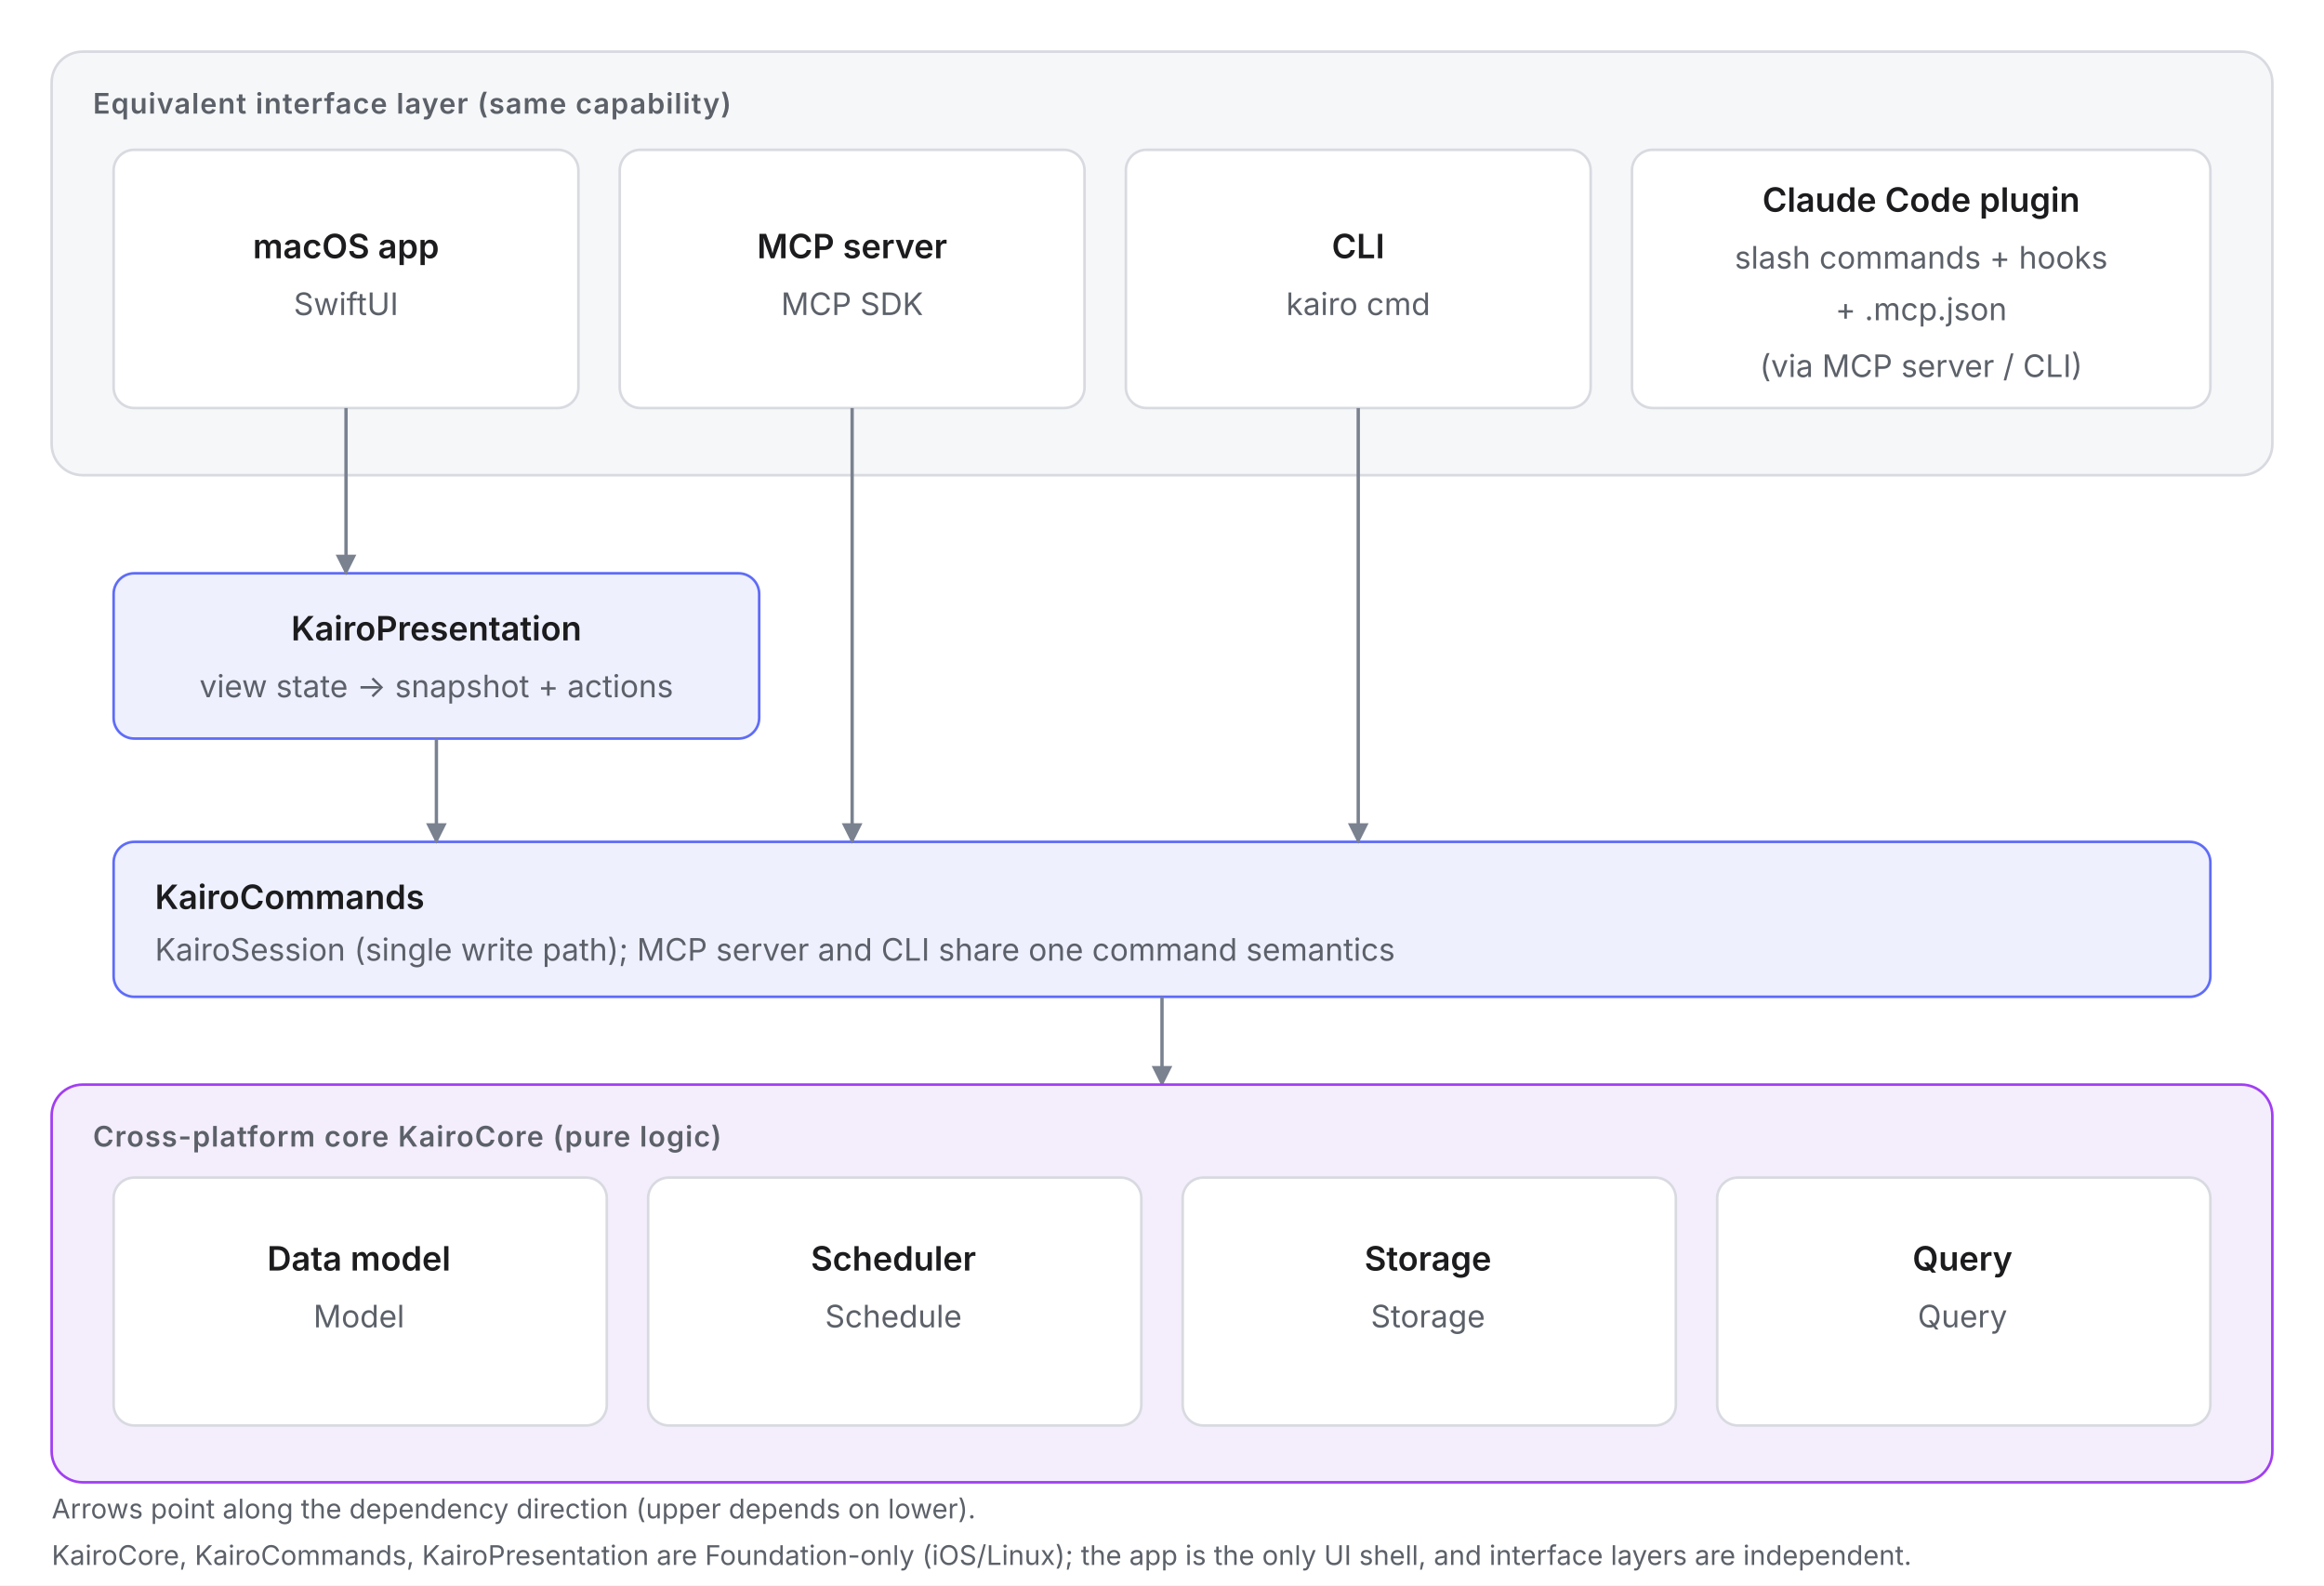
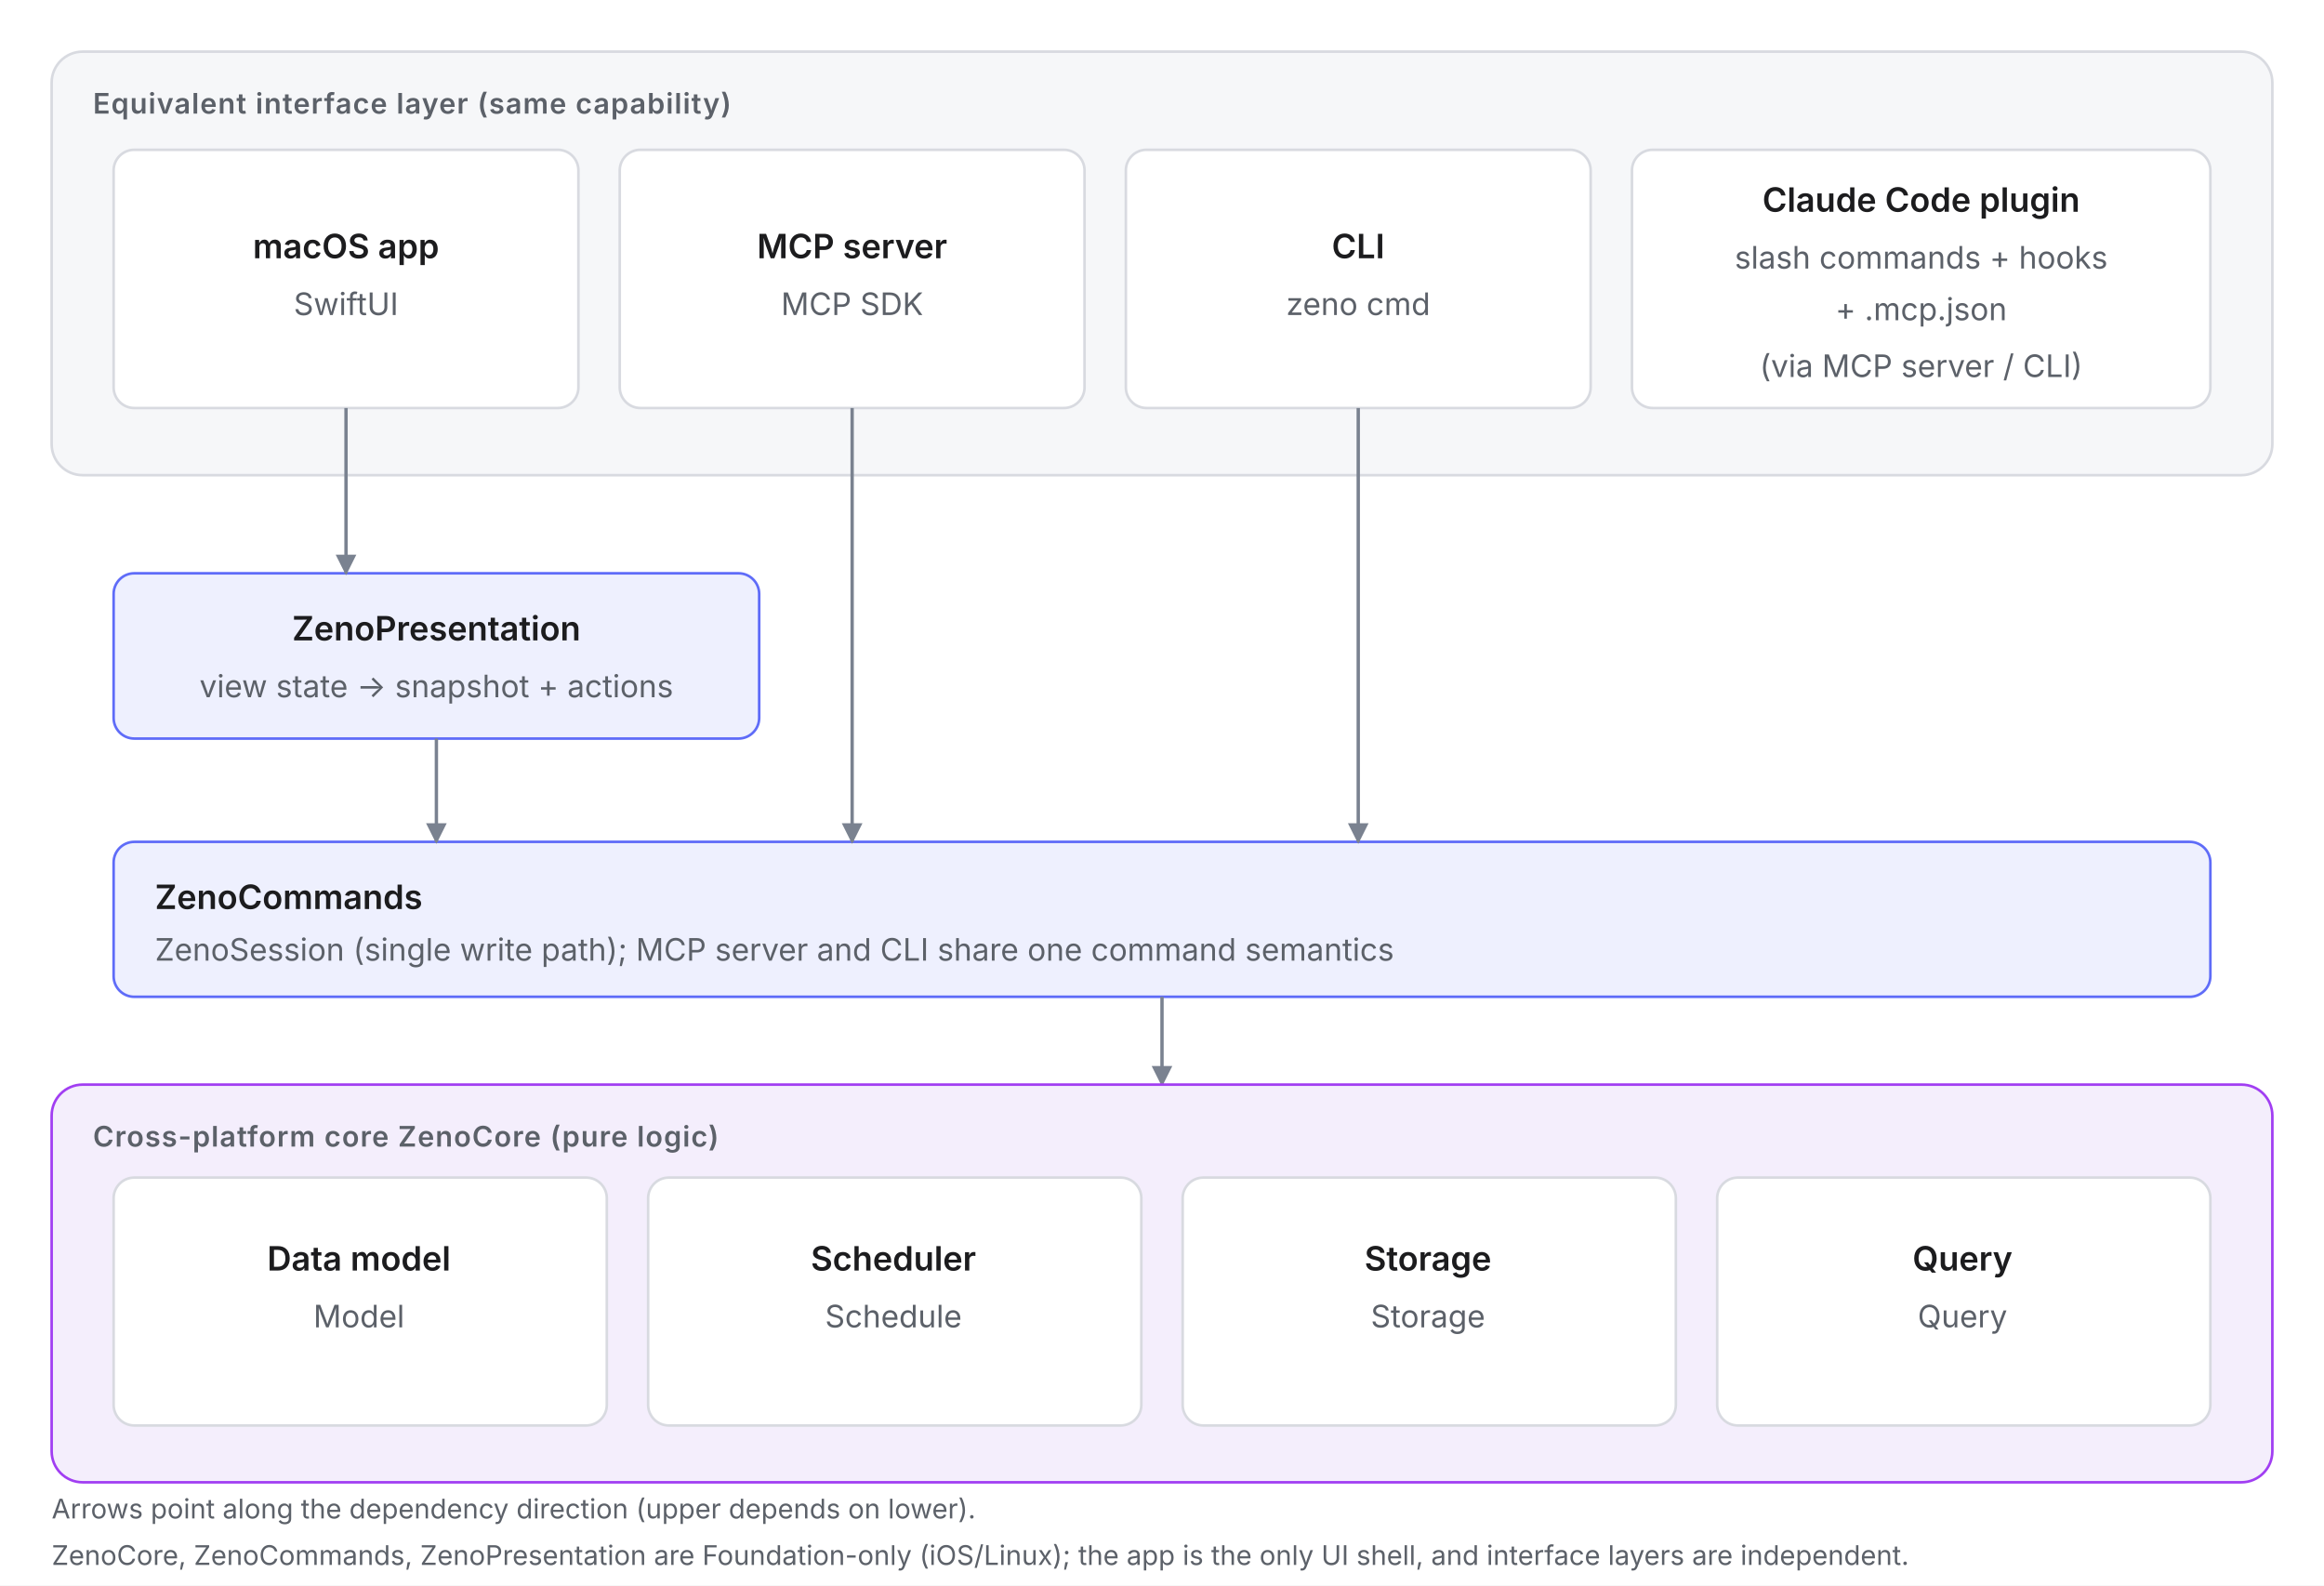
- <svg xmlns="http://www.w3.org/2000/svg" viewBox="0 0 900 614" width="900" height="614" role="img" aria-labelledby="kairo-fig-title kairo-fig-desc">
+ <svg xmlns="http://www.w3.org/2000/svg" viewBox="0 0 900 614" width="900" height="614" role="img" aria-labelledby="zeno-fig-title zeno-fig-desc">
  <style>
    .canvas { fill: #FFFFFF; }
    .panel { fill: #FFFFFF; stroke: #D8DAE0; stroke-width: 1; }
    .soft { fill: #F6F7F9; stroke: #D8DAE0; stroke-width: 1; }
    .accent { fill: #EEF0FE; stroke: #5F6CF8; stroke-width: 1; }
    .core { fill: #F4EEFC; stroke: #A13EF2; stroke-width: 1; }
    .line { stroke: #7A8290; stroke-width: 1.3; fill: none; }
    .tree { stroke: #C3C7D0; stroke-width: 1; fill: none; }
    .t-title { font: 600 13px "SF Pro Text", -apple-system, "PingFang SC", "Hiragino Sans GB", "Microsoft YaHei", sans-serif; fill: #1C1C1E; }
    .t-sub { font: 400 12px "SF Pro Text", -apple-system, "PingFang SC", "Hiragino Sans GB", "Microsoft YaHei", sans-serif; fill: #5C6169; }
    .t-name { font: 600 12.5px "SF Mono", ui-monospace, Menlo, monospace; fill: #1C1C1E; }
    .t-mono { font: 400 12px "SF Mono", ui-monospace, Menlo, monospace; fill: #1C1C1E; }
    .t-band { font: 600 11px "SF Pro Text", -apple-system, "PingFang SC", "Hiragino Sans GB", "Microsoft YaHei", sans-serif; fill: #5C6169; letter-spacing: 0.4px; }
    .t-note { font: 400 10.5px "SF Pro Text", -apple-system, "PingFang SC", "Hiragino Sans GB", "Microsoft YaHei", sans-serif; fill: #5C6169; }
    .arrow-head { fill: #7A8290; }
    @media (prefers-color-scheme: dark) {
      .canvas { fill: #1C1C1E; }
      .panel { fill: #2C2C2E; stroke: #3A3A3C; }
      .soft { fill: #242426; stroke: #3A3A3C; }
      .accent { fill: #232640; stroke: #5F6CF8; }
      .core { fill: #2B2233; stroke: #A13EF2; }
      .line { stroke: #8B93A3; }
      .tree { stroke: #4A4A4E; }
      .t-title, .t-name, .t-mono { fill: #F2F2F7; }
      .t-sub, .t-band, .t-note { fill: #A6A6AD; }
      .arrow-head { fill: #8B93A3; }
    }
  </style>
  <defs>
-     <marker id="kairo-arrow" markerWidth="8" markerHeight="8" refX="7.2" refY="4" orient="auto" markerUnits="userSpaceOnUse">
+     <marker id="zeno-arrow" markerWidth="8" markerHeight="8" refX="7.2" refY="4" orient="auto" markerUnits="userSpaceOnUse">
      <path d="M0,0 L8,4 L0,8 Z" class="arrow-head" />
    </marker>
  </defs>
  <rect class="canvas" x="0" y="0" width="900" height="614" />
  <rect class="soft" x="20" y="20" width="860" height="164" rx="12" />
  <text class="t-band" x="36" y="44">Equivalent interface layer (same capability)</text>
  <rect class="panel" x="44" y="58" width="180" height="100" rx="8" />
  <text class="t-title" x="134" y="100" text-anchor="middle">macOS app</text>
  <text class="t-sub" x="134" y="122" text-anchor="middle">SwiftUI</text>
  <rect class="panel" x="240" y="58" width="180" height="100" rx="8" />
  <text class="t-title" x="330" y="100" text-anchor="middle">MCP server</text>
  <text class="t-sub" x="330" y="122" text-anchor="middle">MCP SDK</text>
  <rect class="panel" x="436" y="58" width="180" height="100" rx="8" />
  <text class="t-title" x="526" y="100" text-anchor="middle">CLI</text>
-   <text class="t-sub" x="526" y="122" text-anchor="middle">kairo cmd</text>
+   <text class="t-sub" x="526" y="122" text-anchor="middle">zeno cmd</text>
  <rect class="panel" x="632" y="58" width="224" height="100" rx="8" />
  <text class="t-title" x="744" y="82" text-anchor="middle">Claude Code plugin</text>
  <text class="t-sub" x="744" y="104" text-anchor="middle">slash commands + hooks</text>
  <text class="t-sub" x="744" y="124" text-anchor="middle">+ .mcp.json</text>
  <text class="t-sub" x="744" y="146" text-anchor="middle">(via MCP server / CLI)</text>
  <rect class="accent" x="44" y="222" width="250" height="64" rx="8" />
-   <text class="t-title" x="169" y="248" text-anchor="middle">KairoPresentation</text>
+   <text class="t-title" x="169" y="248" text-anchor="middle">ZenoPresentation</text>
  <text class="t-sub" x="169" y="270" text-anchor="middle">view state → snapshot + actions</text>
  <rect class="accent" x="44" y="326" width="812" height="60" rx="8" />
-   <text class="t-title" x="60" y="352">KairoCommands</text>
-   <text class="t-sub" x="60" y="372">KairoSession (single write path); MCP server and CLI share one command semantics</text>
-   <path class="line" d="M134,158 L134,222" marker-end="url(#kairo-arrow)" />
-   <path class="line" d="M169,286 L169,326" marker-end="url(#kairo-arrow)" />
-   <path class="line" d="M330,158 L330,326" marker-end="url(#kairo-arrow)" />
-   <path class="line" d="M526,158 L526,326" marker-end="url(#kairo-arrow)" />
-   <path class="line" d="M450,386 L450,420" marker-end="url(#kairo-arrow)" />
+   <text class="t-title" x="60" y="352">ZenoCommands</text>
+   <text class="t-sub" x="60" y="372">ZenoSession (single write path); MCP server and CLI share one command semantics</text>
+   <path class="line" d="M134,158 L134,222" marker-end="url(#zeno-arrow)" />
+   <path class="line" d="M169,286 L169,326" marker-end="url(#zeno-arrow)" />
+   <path class="line" d="M330,158 L330,326" marker-end="url(#zeno-arrow)" />
+   <path class="line" d="M526,158 L526,326" marker-end="url(#zeno-arrow)" />
+   <path class="line" d="M450,386 L450,420" marker-end="url(#zeno-arrow)" />
  <rect class="core" x="20" y="420" width="860" height="154" rx="12" />
-   <text class="t-band" x="36" y="444">Cross-platform core KairoCore (pure logic)</text>
+   <text class="t-band" x="36" y="444">Cross-platform core ZenoCore (pure logic)</text>
  <rect class="panel" x="44" y="456" width="191" height="96" rx="8" />
  <text class="t-title" x="139" y="492" text-anchor="middle">Data model</text>
  <text class="t-sub" x="139" y="514" text-anchor="middle">Model</text>
  <rect class="panel" x="251" y="456" width="191" height="96" rx="8" />
  <text class="t-title" x="346" y="492" text-anchor="middle">Scheduler</text>
  <text class="t-sub" x="346" y="514" text-anchor="middle">Schedule</text>
  <rect class="panel" x="458" y="456" width="191" height="96" rx="8" />
  <text class="t-title" x="553" y="492" text-anchor="middle">Storage</text>
  <text class="t-sub" x="553" y="514" text-anchor="middle">Storage</text>
  <rect class="panel" x="665" y="456" width="191" height="96" rx="8" />
  <text class="t-title" x="760" y="492" text-anchor="middle">Query</text>
  <text class="t-sub" x="760" y="514" text-anchor="middle">Query</text>
  <text class="t-note" x="20" y="588">Arrows point along the dependency direction (upper depends on lower).</text>
-   <text class="t-note" x="20" y="606">KairoCore, KairoCommands, KairoPresentation are Foundation-only (iOS/Linux); the app is the only UI shell, and interface layers are independent.</text>
+   <text class="t-note" x="20" y="606">ZenoCore, ZenoCommands, ZenoPresentation are Foundation-only (iOS/Linux); the app is the only UI shell, and interface layers are independent.</text>
</svg>
